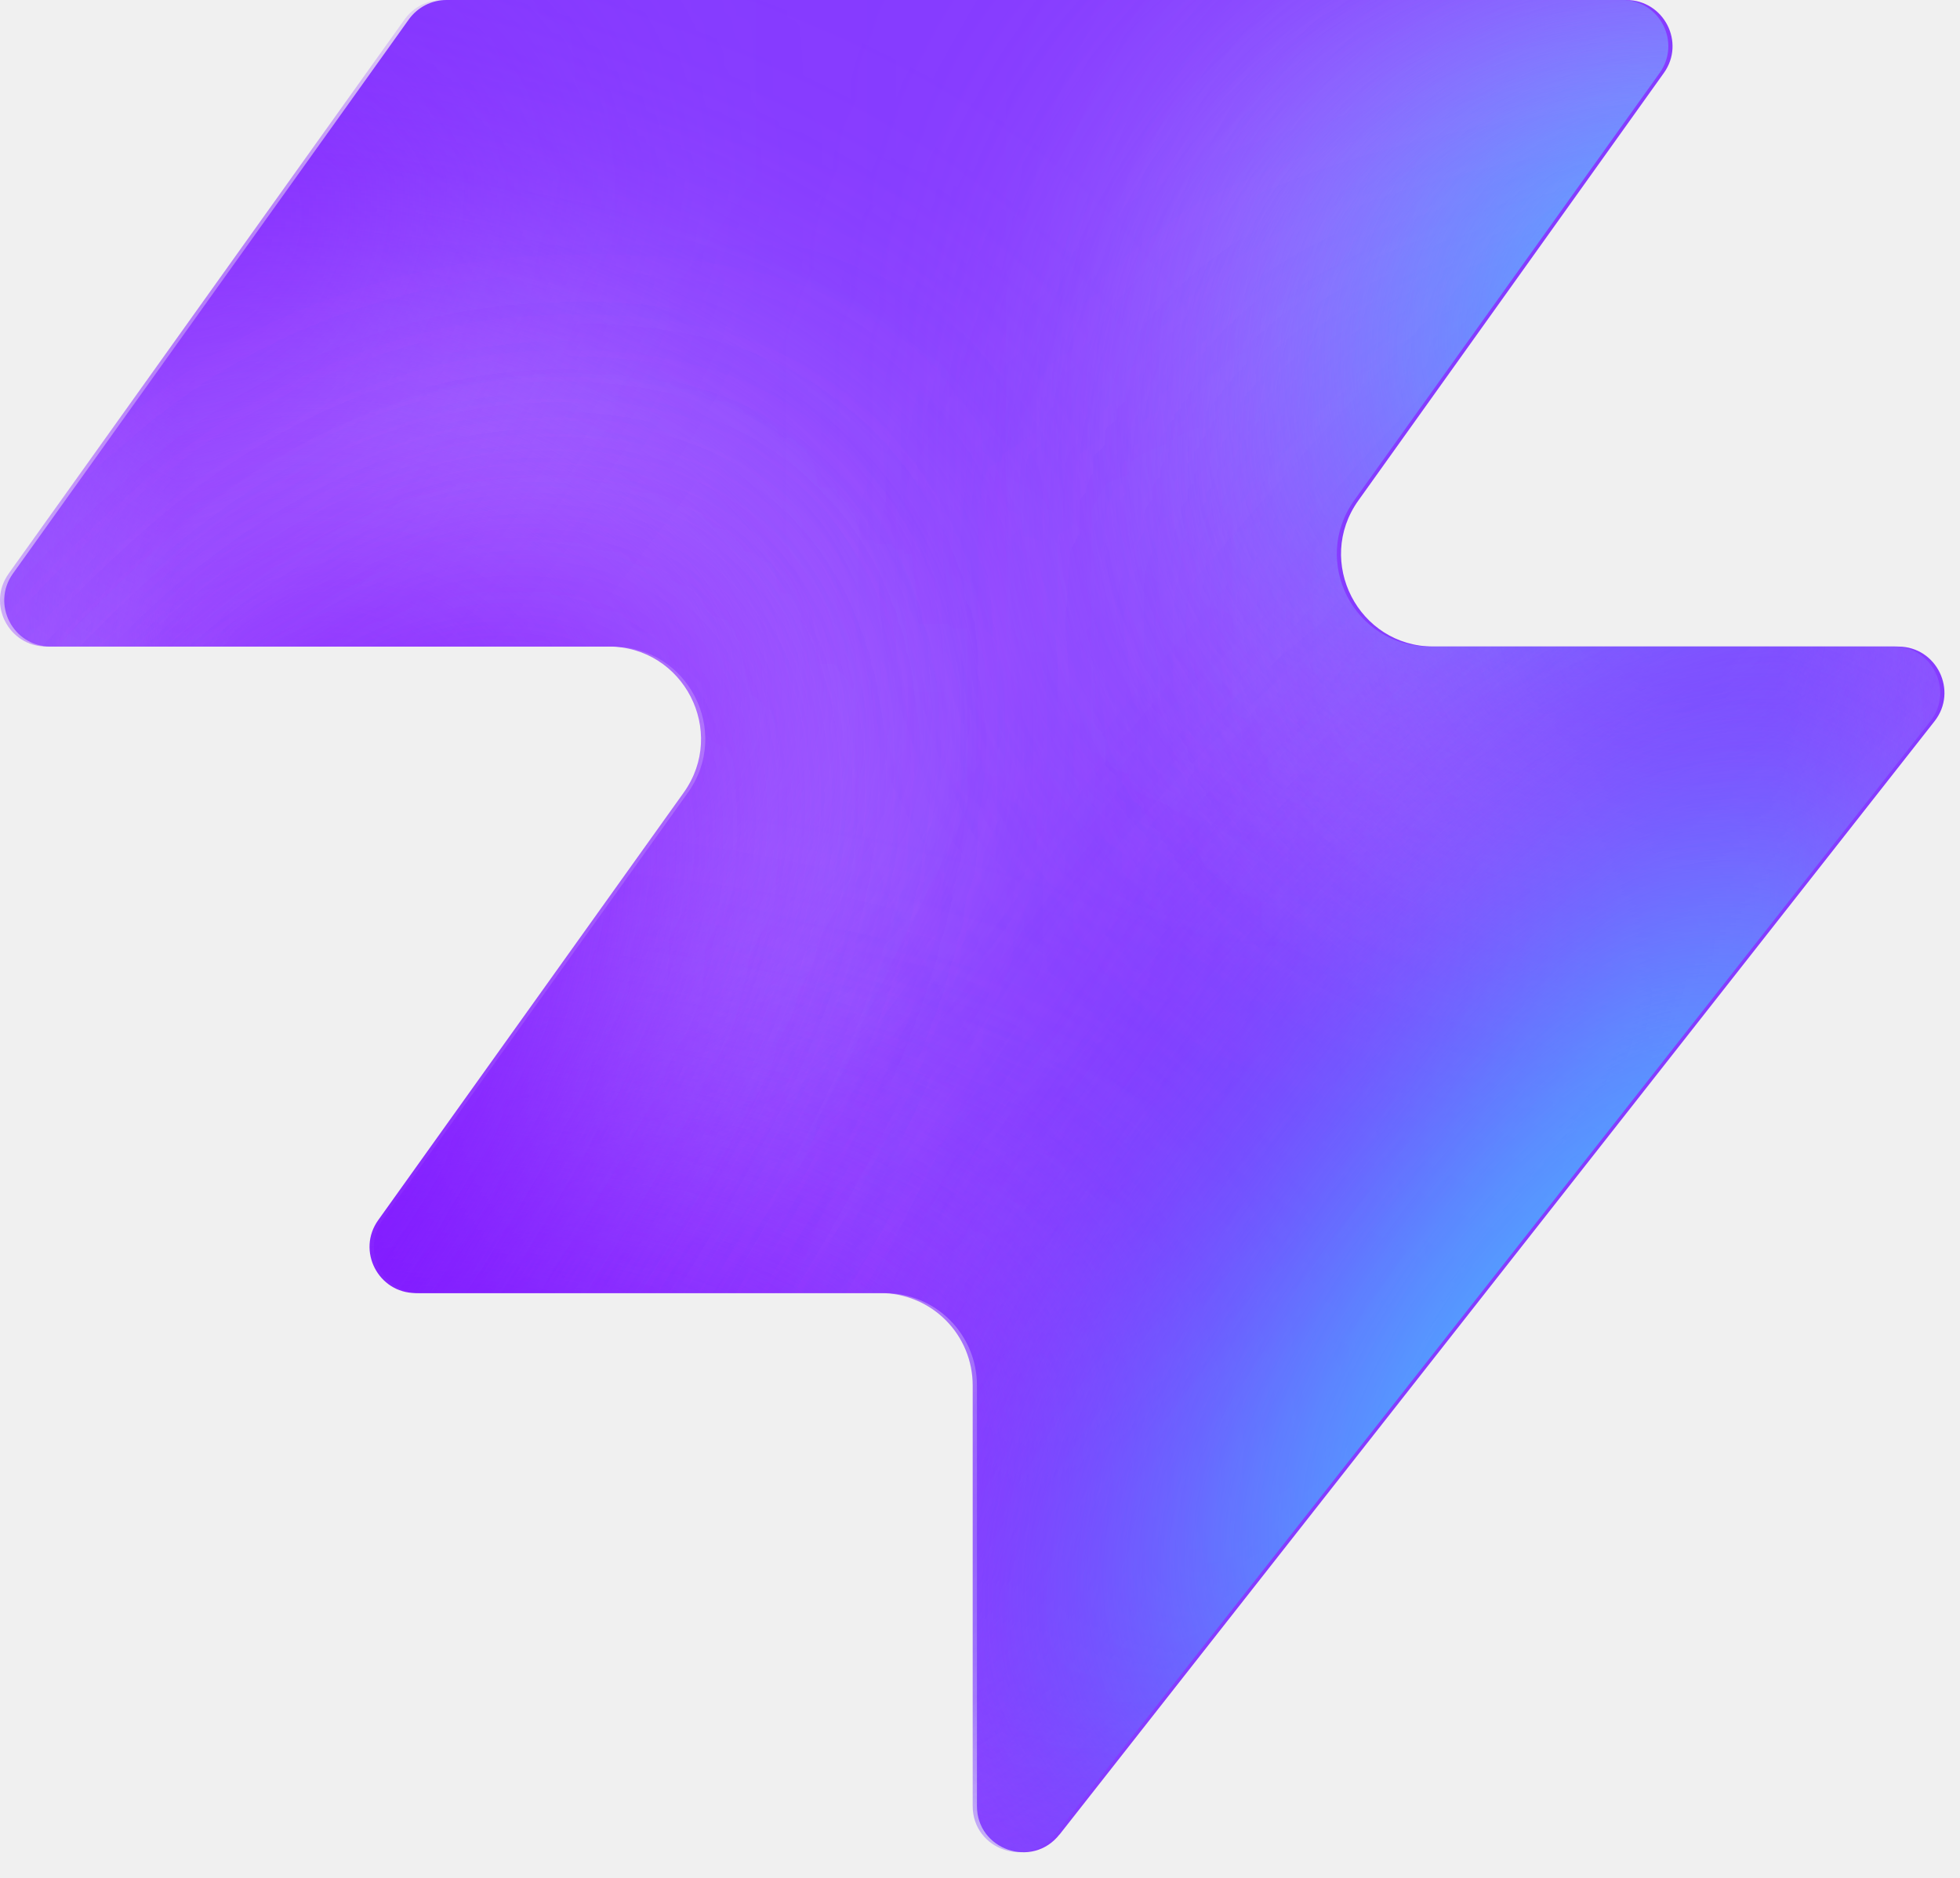
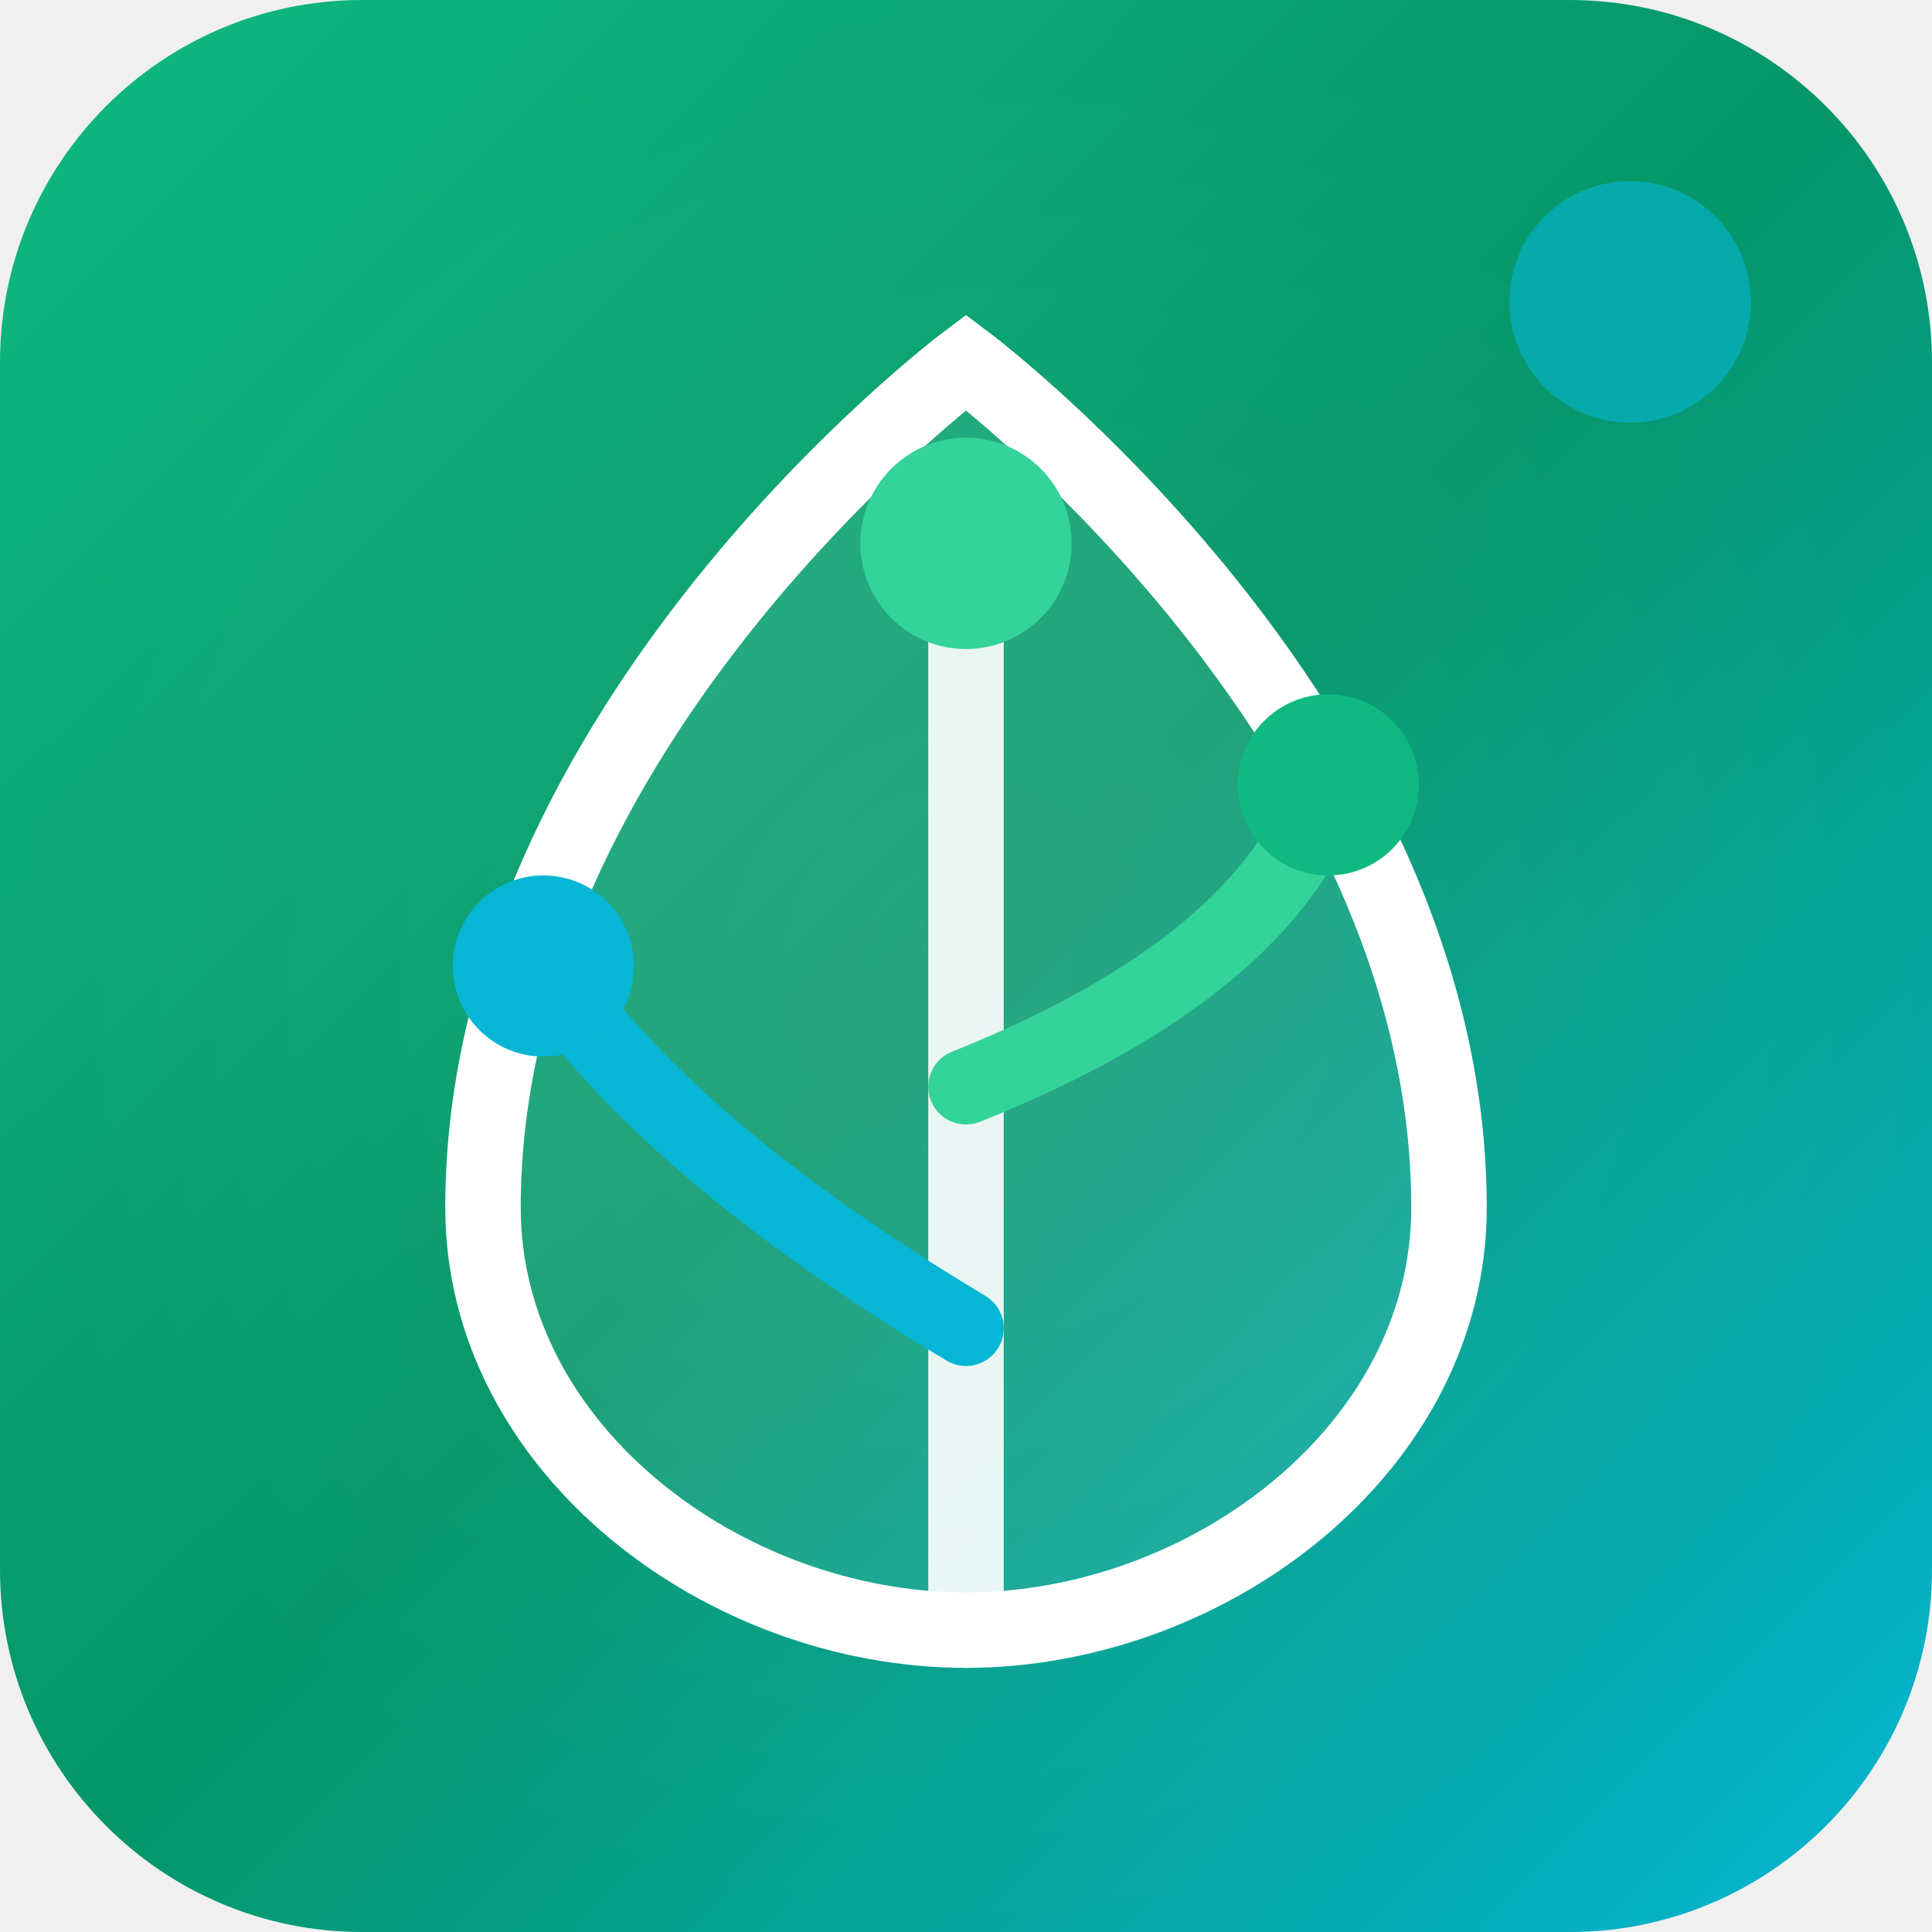
- <svg xmlns="http://www.w3.org/2000/svg" width="48" height="46" fill="none" viewBox="0 0 48 46">
-   <path fill="#863bff" d="M25.946 44.938c-.664.845-2.021.375-2.021-.698V33.937a2.26 2.26 0 0 0-2.262-2.262H10.287c-.92 0-1.456-1.04-.92-1.788l7.48-10.471c1.07-1.497 0-3.578-1.842-3.578H1.237c-.92 0-1.456-1.04-.92-1.788L10.013.474c.214-.297.556-.474.92-.474h28.894c.92 0 1.456 1.04.92 1.788l-7.48 10.471c-1.07 1.498 0 3.579 1.842 3.579h11.377c.943 0 1.473 1.088.89 1.83L25.947 44.94z" style="fill:#863bff;fill:color(display-p3 .525 .23 1);fill-opacity:1" />
-   <mask id="a" width="48" height="46" x="0" y="0" maskUnits="userSpaceOnUse" style="mask-type:alpha">
-     <path fill="#000" d="M25.842 44.938c-.664.844-2.021.375-2.021-.698V33.937a2.26 2.26 0 0 0-2.262-2.262H10.183c-.92 0-1.456-1.04-.92-1.788l7.48-10.471c1.07-1.498 0-3.579-1.842-3.579H1.133c-.92 0-1.456-1.04-.92-1.787L9.91.473c.214-.297.556-.474.92-.474h28.894c.92 0 1.456 1.04.92 1.788l-7.48 10.471c-1.07 1.498 0 3.578 1.842 3.578h11.377c.943 0 1.473 1.088.89 1.832L25.843 44.94z" style="fill:#000;fill-opacity:1" />
-   </mask>
-   <g mask="url(#a)">
-     <g filter="url(#b)">
-       <ellipse cx="5.508" cy="14.704" fill="#ede6ff" rx="5.508" ry="14.704" style="fill:#ede6ff;fill:color(display-p3 .927 .903 1);fill-opacity:1" transform="matrix(.00324 1 1 -.00324 -4.47 31.516)" />
-     </g>
-     <g filter="url(#c)">
-       <ellipse cx="10.399" cy="29.851" fill="#ede6ff" rx="10.399" ry="29.851" style="fill:#ede6ff;fill:color(display-p3 .927 .903 1);fill-opacity:1" transform="matrix(.00324 1 1 -.00324 -39.328 7.883)" />
-     </g>
-     <g filter="url(#d)">
-       <ellipse cx="5.508" cy="30.487" fill="#7e14ff" rx="5.508" ry="30.487" style="fill:#7e14ff;fill:color(display-p3 .492 .077 1);fill-opacity:1" transform="rotate(89.814 -25.913 -14.639)scale(1 -1)" />
-     </g>
-     <g filter="url(#e)">
-       <ellipse cx="5.508" cy="30.599" fill="#7e14ff" rx="5.508" ry="30.599" style="fill:#7e14ff;fill:color(display-p3 .492 .077 1);fill-opacity:1" transform="rotate(89.814 -32.644 -3.334)scale(1 -1)" />
-     </g>
-     <g filter="url(#f)">
-       <ellipse cx="5.508" cy="30.599" fill="#7e14ff" rx="5.508" ry="30.599" style="fill:#7e14ff;fill:color(display-p3 .492 .077 1);fill-opacity:1" transform="matrix(.00324 1 1 -.00324 -34.34 30.47)" />
-     </g>
-     <g filter="url(#g)">
-       <ellipse cx="14.072" cy="22.078" fill="#ede6ff" rx="14.072" ry="22.078" style="fill:#ede6ff;fill:color(display-p3 .927 .903 1);fill-opacity:1" transform="rotate(93.35 24.506 48.493)scale(-1 1)" />
-     </g>
-     <g filter="url(#h)">
-       <ellipse cx="3.47" cy="21.501" fill="#7e14ff" rx="3.47" ry="21.501" style="fill:#7e14ff;fill:color(display-p3 .492 .077 1);fill-opacity:1" transform="rotate(89.009 28.708 47.59)scale(-1 1)" />
-     </g>
-     <g filter="url(#i)">
-       <ellipse cx="3.47" cy="21.501" fill="#7e14ff" rx="3.47" ry="21.501" style="fill:#7e14ff;fill:color(display-p3 .492 .077 1);fill-opacity:1" transform="rotate(89.009 28.708 47.59)scale(-1 1)" />
-     </g>
-     <g filter="url(#j)">
-       <ellipse cx=".387" cy="8.972" fill="#7e14ff" rx="4.407" ry="29.108" style="fill:#7e14ff;fill:color(display-p3 .492 .077 1);fill-opacity:1" transform="rotate(39.51 .387 8.972)" />
-     </g>
-     <g filter="url(#k)">
-       <ellipse cx="47.523" cy="-6.092" fill="#7e14ff" rx="4.407" ry="29.108" style="fill:#7e14ff;fill:color(display-p3 .492 .077 1);fill-opacity:1" transform="rotate(37.892 47.523 -6.092)" />
-     </g>
-     <g filter="url(#l)">
-       <ellipse cx="41.412" cy="6.333" fill="#47bfff" rx="5.971" ry="9.665" style="fill:#47bfff;fill:color(display-p3 .28 .748 1);fill-opacity:1" transform="rotate(37.892 41.412 6.333)" />
-     </g>
-     <g filter="url(#m)">
-       <ellipse cx="-1.879" cy="38.332" fill="#7e14ff" rx="4.407" ry="29.108" style="fill:#7e14ff;fill:color(display-p3 .492 .077 1);fill-opacity:1" transform="rotate(37.892 -1.88 38.332)" />
-     </g>
-     <g filter="url(#n)">
-       <ellipse cx="-1.879" cy="38.332" fill="#7e14ff" rx="4.407" ry="29.108" style="fill:#7e14ff;fill:color(display-p3 .492 .077 1);fill-opacity:1" transform="rotate(37.892 -1.88 38.332)" />
-     </g>
-     <g filter="url(#o)">
-       <ellipse cx="35.651" cy="29.907" fill="#7e14ff" rx="4.407" ry="29.108" style="fill:#7e14ff;fill:color(display-p3 .492 .077 1);fill-opacity:1" transform="rotate(37.892 35.651 29.907)" />
-     </g>
-     <g filter="url(#p)">
-       <ellipse cx="38.418" cy="32.4" fill="#47bfff" rx="5.971" ry="15.297" style="fill:#47bfff;fill:color(display-p3 .28 .748 1);fill-opacity:1" transform="rotate(37.892 38.418 32.4)" />
-     </g>
-   </g>
+ <svg xmlns="http://www.w3.org/2000/svg" width="64" height="64" viewBox="0 0 64 64" fill="none">
+   <rect width="64" height="64" rx="12" fill="url(#bgGradient)" />
+   <rect width="64" height="64" rx="12" fill="url(#glowGradient)" opacity="0.3" />
+   <path d="M 32 12 C 32 12 16 24 16 40 C 16 48 24 54 32 54 C 40 54 48 48 48 40 C 48 24 32 12 32 12 Z" stroke="#FFFFFF" stroke-width="2.5" stroke-linecap="round" fill="rgba(255, 255, 255, 0.08)" />
+   <path d="M 32 54 V 18" stroke="#FFFFFF" stroke-width="2.5" stroke-linecap="round" opacity="0.9" />
+   <path d="M 32 44 Q 22 38 18 32" stroke="#06B6D4" stroke-width="2.5" stroke-linecap="round" />
+   <path d="M 32 36 Q 42 32 44 26" stroke="#34D399" stroke-width="2.5" stroke-linecap="round" />
+   <circle cx="18" cy="32" r="3" fill="#06B6D4" />
+   <circle cx="44" cy="26" r="3" fill="#10B981" />
+   <circle cx="32" cy="18" r="3.5" fill="#34D399" />
+   <circle cx="54" cy="10" r="4" fill="#06B6D4" opacity="0.6" />
  <defs>
-     <filter id="b" width="60.045" height="41.654" x="-19.77" y="16.149" color-interpolation-filters="sRGB" filterUnits="userSpaceOnUse">
-       <feFlood flood-opacity="0" result="BackgroundImageFix" />
-       <feBlend in="SourceGraphic" in2="BackgroundImageFix" result="shape" />
-       <feGaussianBlur result="effect1_foregroundBlur_2002_17158" stdDeviation="7.659" />
-     </filter>
-     <filter id="c" width="90.34" height="51.437" x="-54.613" y="-7.533" color-interpolation-filters="sRGB" filterUnits="userSpaceOnUse">
-       <feFlood flood-opacity="0" result="BackgroundImageFix" />
-       <feBlend in="SourceGraphic" in2="BackgroundImageFix" result="shape" />
-       <feGaussianBlur result="effect1_foregroundBlur_2002_17158" stdDeviation="7.659" />
-     </filter>
-     <filter id="d" width="79.355" height="29.4" x="-49.64" y="2.03" color-interpolation-filters="sRGB" filterUnits="userSpaceOnUse">
-       <feFlood flood-opacity="0" result="BackgroundImageFix" />
-       <feBlend in="SourceGraphic" in2="BackgroundImageFix" result="shape" />
-       <feGaussianBlur result="effect1_foregroundBlur_2002_17158" stdDeviation="4.596" />
-     </filter>
-     <filter id="e" width="79.579" height="29.4" x="-45.045" y="20.029" color-interpolation-filters="sRGB" filterUnits="userSpaceOnUse">
-       <feFlood flood-opacity="0" result="BackgroundImageFix" />
-       <feBlend in="SourceGraphic" in2="BackgroundImageFix" result="shape" />
-       <feGaussianBlur result="effect1_foregroundBlur_2002_17158" stdDeviation="4.596" />
-     </filter>
-     <filter id="f" width="79.579" height="29.4" x="-43.513" y="21.178" color-interpolation-filters="sRGB" filterUnits="userSpaceOnUse">
-       <feFlood flood-opacity="0" result="BackgroundImageFix" />
-       <feBlend in="SourceGraphic" in2="BackgroundImageFix" result="shape" />
-       <feGaussianBlur result="effect1_foregroundBlur_2002_17158" stdDeviation="4.596" />
-     </filter>
-     <filter id="g" width="74.749" height="58.852" x="15.756" y="-17.901" color-interpolation-filters="sRGB" filterUnits="userSpaceOnUse">
-       <feFlood flood-opacity="0" result="BackgroundImageFix" />
-       <feBlend in="SourceGraphic" in2="BackgroundImageFix" result="shape" />
-       <feGaussianBlur result="effect1_foregroundBlur_2002_17158" stdDeviation="7.659" />
-     </filter>
-     <filter id="h" width="61.377" height="25.362" x="23.548" y="2.284" color-interpolation-filters="sRGB" filterUnits="userSpaceOnUse">
-       <feFlood flood-opacity="0" result="BackgroundImageFix" />
-       <feBlend in="SourceGraphic" in2="BackgroundImageFix" result="shape" />
-       <feGaussianBlur result="effect1_foregroundBlur_2002_17158" stdDeviation="4.596" />
-     </filter>
-     <filter id="i" width="61.377" height="25.362" x="23.548" y="2.284" color-interpolation-filters="sRGB" filterUnits="userSpaceOnUse">
-       <feFlood flood-opacity="0" result="BackgroundImageFix" />
-       <feBlend in="SourceGraphic" in2="BackgroundImageFix" result="shape" />
-       <feGaussianBlur result="effect1_foregroundBlur_2002_17158" stdDeviation="4.596" />
-     </filter>
-     <filter id="j" width="56.045" height="63.649" x="-27.636" y="-22.853" color-interpolation-filters="sRGB" filterUnits="userSpaceOnUse">
-       <feFlood flood-opacity="0" result="BackgroundImageFix" />
-       <feBlend in="SourceGraphic" in2="BackgroundImageFix" result="shape" />
-       <feGaussianBlur result="effect1_foregroundBlur_2002_17158" stdDeviation="4.596" />
-     </filter>
-     <filter id="k" width="54.814" height="64.646" x="20.116" y="-38.415" color-interpolation-filters="sRGB" filterUnits="userSpaceOnUse">
-       <feFlood flood-opacity="0" result="BackgroundImageFix" />
-       <feBlend in="SourceGraphic" in2="BackgroundImageFix" result="shape" />
-       <feGaussianBlur result="effect1_foregroundBlur_2002_17158" stdDeviation="4.596" />
-     </filter>
-     <filter id="l" width="33.541" height="35.313" x="24.641" y="-11.323" color-interpolation-filters="sRGB" filterUnits="userSpaceOnUse">
-       <feFlood flood-opacity="0" result="BackgroundImageFix" />
-       <feBlend in="SourceGraphic" in2="BackgroundImageFix" result="shape" />
-       <feGaussianBlur result="effect1_foregroundBlur_2002_17158" stdDeviation="4.596" />
-     </filter>
-     <filter id="m" width="54.814" height="64.646" x="-29.286" y="6.009" color-interpolation-filters="sRGB" filterUnits="userSpaceOnUse">
-       <feFlood flood-opacity="0" result="BackgroundImageFix" />
-       <feBlend in="SourceGraphic" in2="BackgroundImageFix" result="shape" />
-       <feGaussianBlur result="effect1_foregroundBlur_2002_17158" stdDeviation="4.596" />
-     </filter>
-     <filter id="n" width="54.814" height="64.646" x="-29.286" y="6.009" color-interpolation-filters="sRGB" filterUnits="userSpaceOnUse">
-       <feFlood flood-opacity="0" result="BackgroundImageFix" />
-       <feBlend in="SourceGraphic" in2="BackgroundImageFix" result="shape" />
-       <feGaussianBlur result="effect1_foregroundBlur_2002_17158" stdDeviation="4.596" />
-     </filter>
-     <filter id="o" width="54.814" height="64.646" x="8.244" y="-2.416" color-interpolation-filters="sRGB" filterUnits="userSpaceOnUse">
-       <feFlood flood-opacity="0" result="BackgroundImageFix" />
-       <feBlend in="SourceGraphic" in2="BackgroundImageFix" result="shape" />
-       <feGaussianBlur result="effect1_foregroundBlur_2002_17158" stdDeviation="4.596" />
-     </filter>
-     <filter id="p" width="39.409" height="43.623" x="18.713" y="10.588" color-interpolation-filters="sRGB" filterUnits="userSpaceOnUse">
-       <feFlood flood-opacity="0" result="BackgroundImageFix" />
-       <feBlend in="SourceGraphic" in2="BackgroundImageFix" result="shape" />
-       <feGaussianBlur result="effect1_foregroundBlur_2002_17158" stdDeviation="4.596" />
-     </filter>
+     <linearGradient id="bgGradient" x1="0" y1="0" x2="64" y2="64" gradientUnits="userSpaceOnUse">
+       <stop offset="0%" stop-color="#10B981" />
+       <stop offset="50%" stop-color="#059669" />
+       <stop offset="100%" stop-color="#06B6D4" />
+     </linearGradient>
+     <radialGradient id="glowGradient" cx="50%" cy="50%" r="50%">
+       <stop offset="0%" stop-color="#FFFFFF" stop-opacity="0.2" />
+       <stop offset="100%" stop-color="#FFFFFF" stop-opacity="0" />
+     </radialGradient>
  </defs>
</svg>
